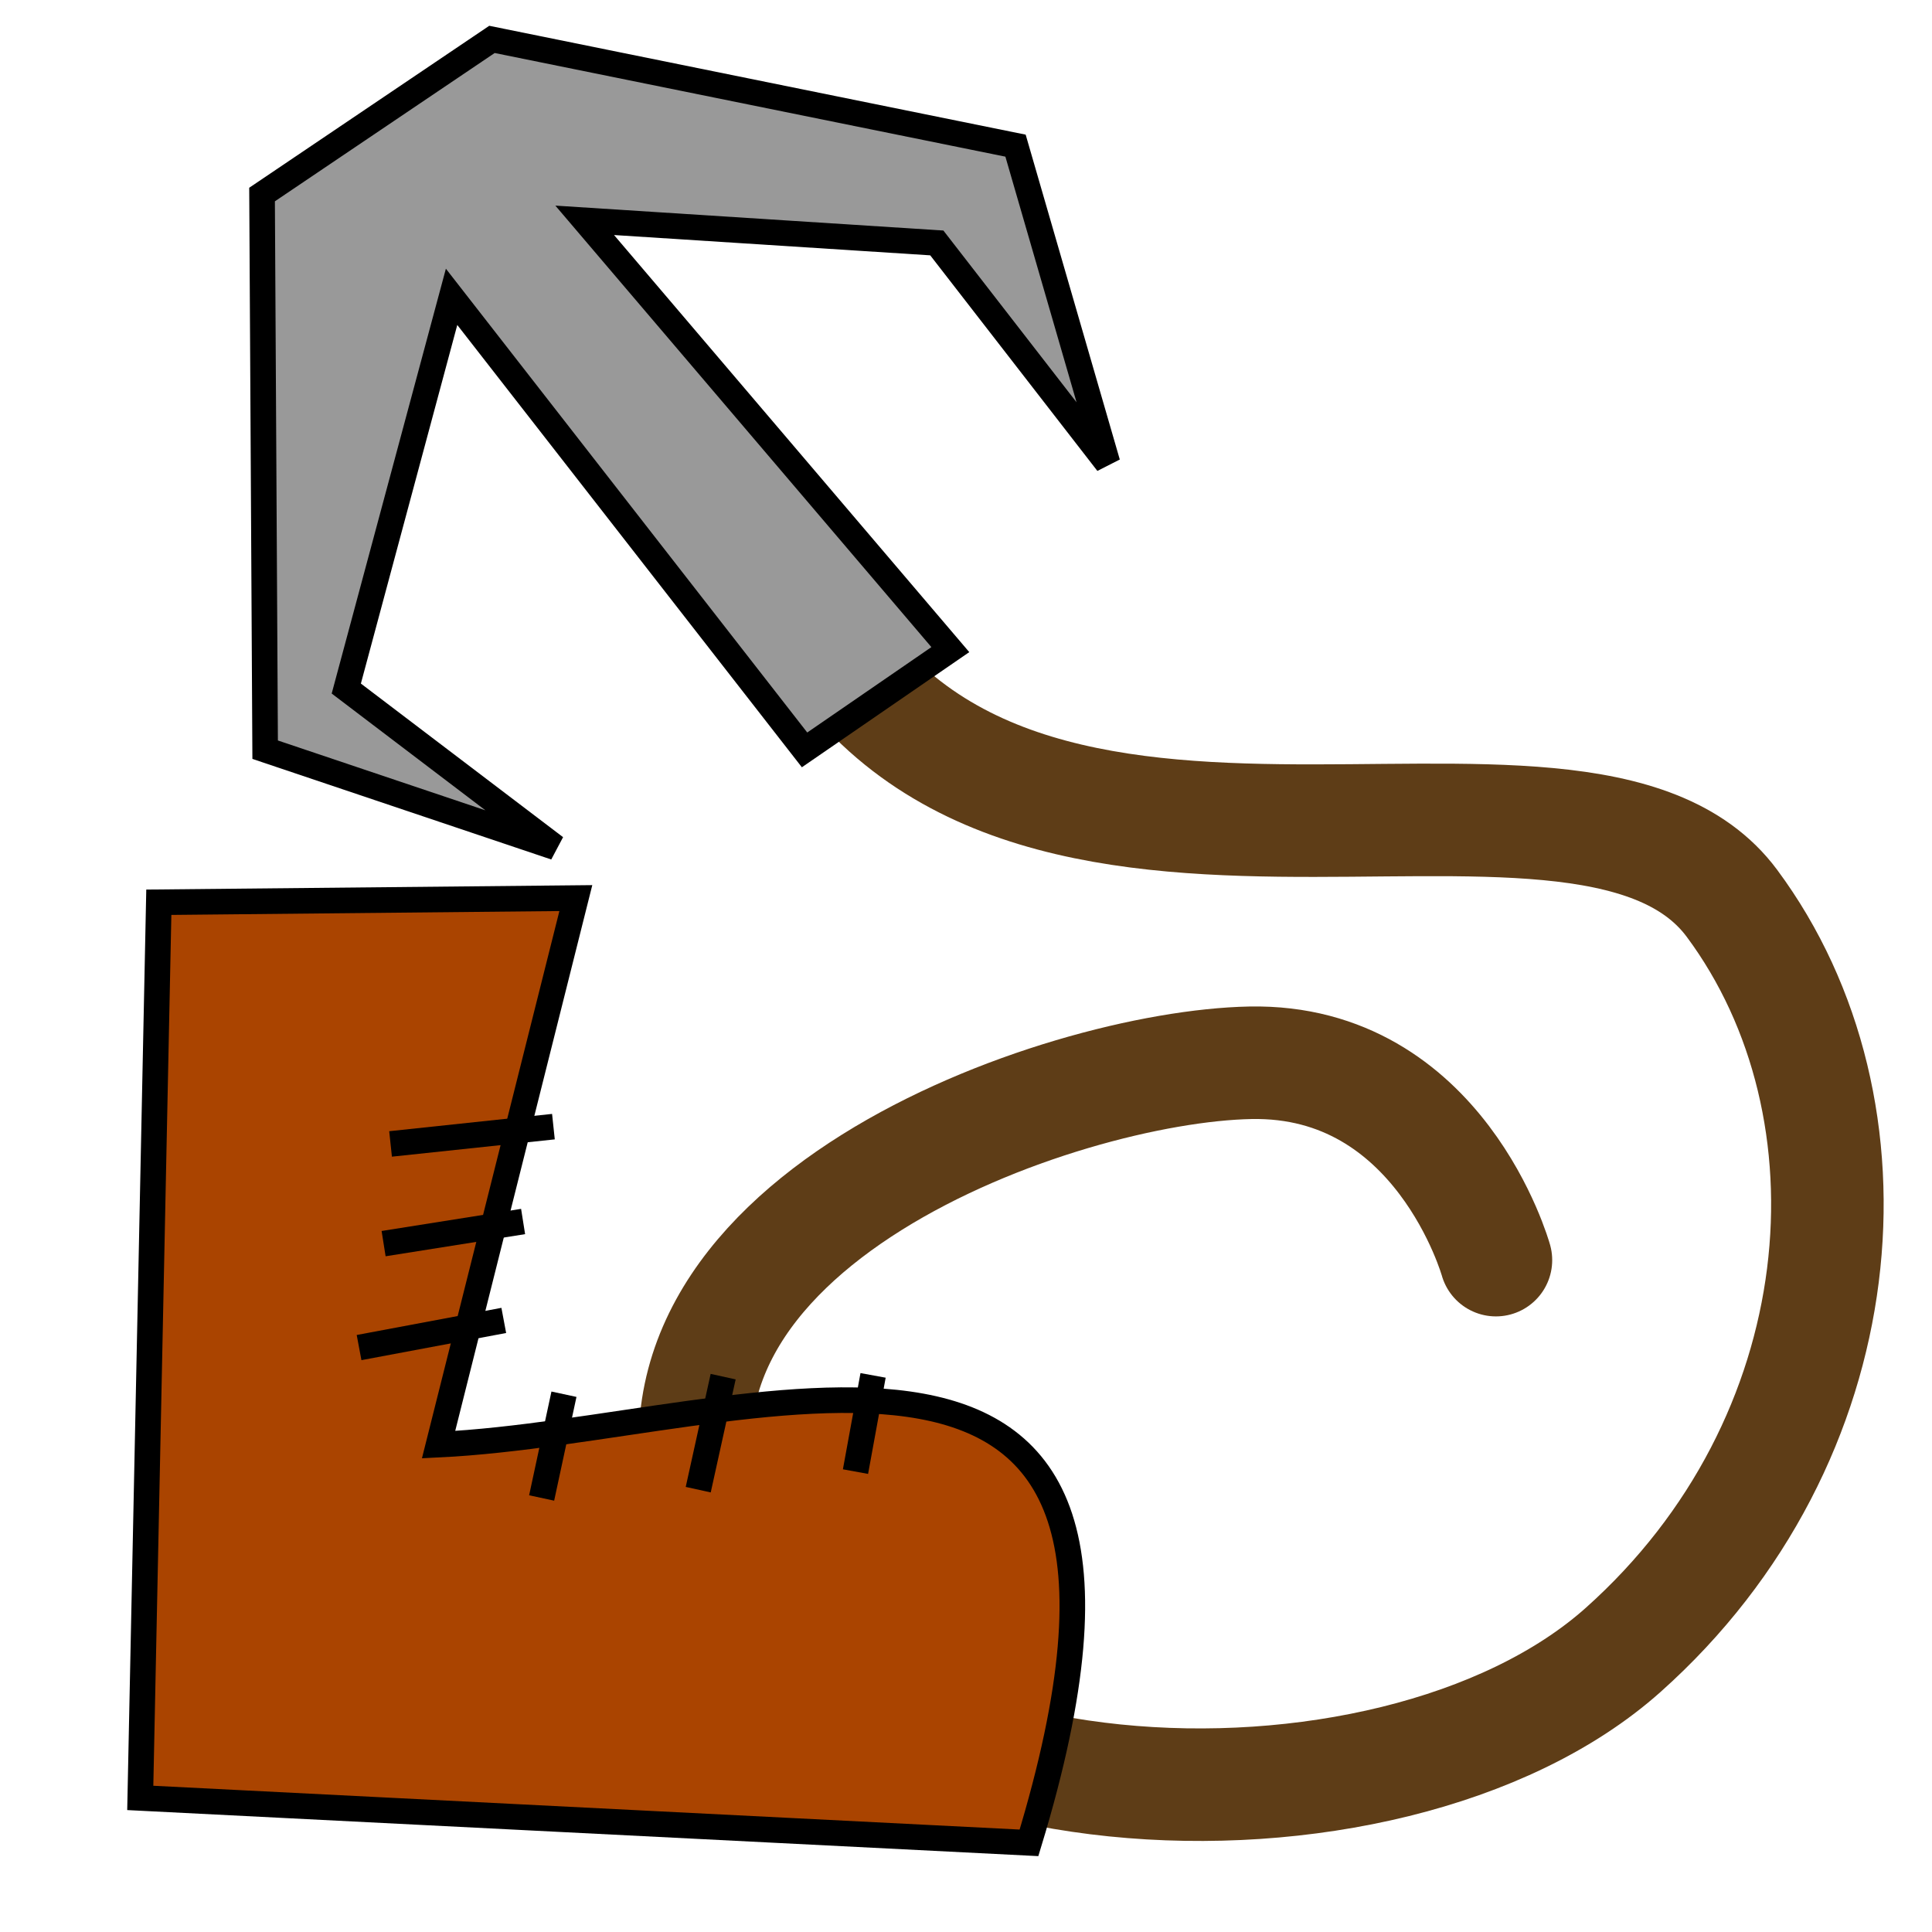
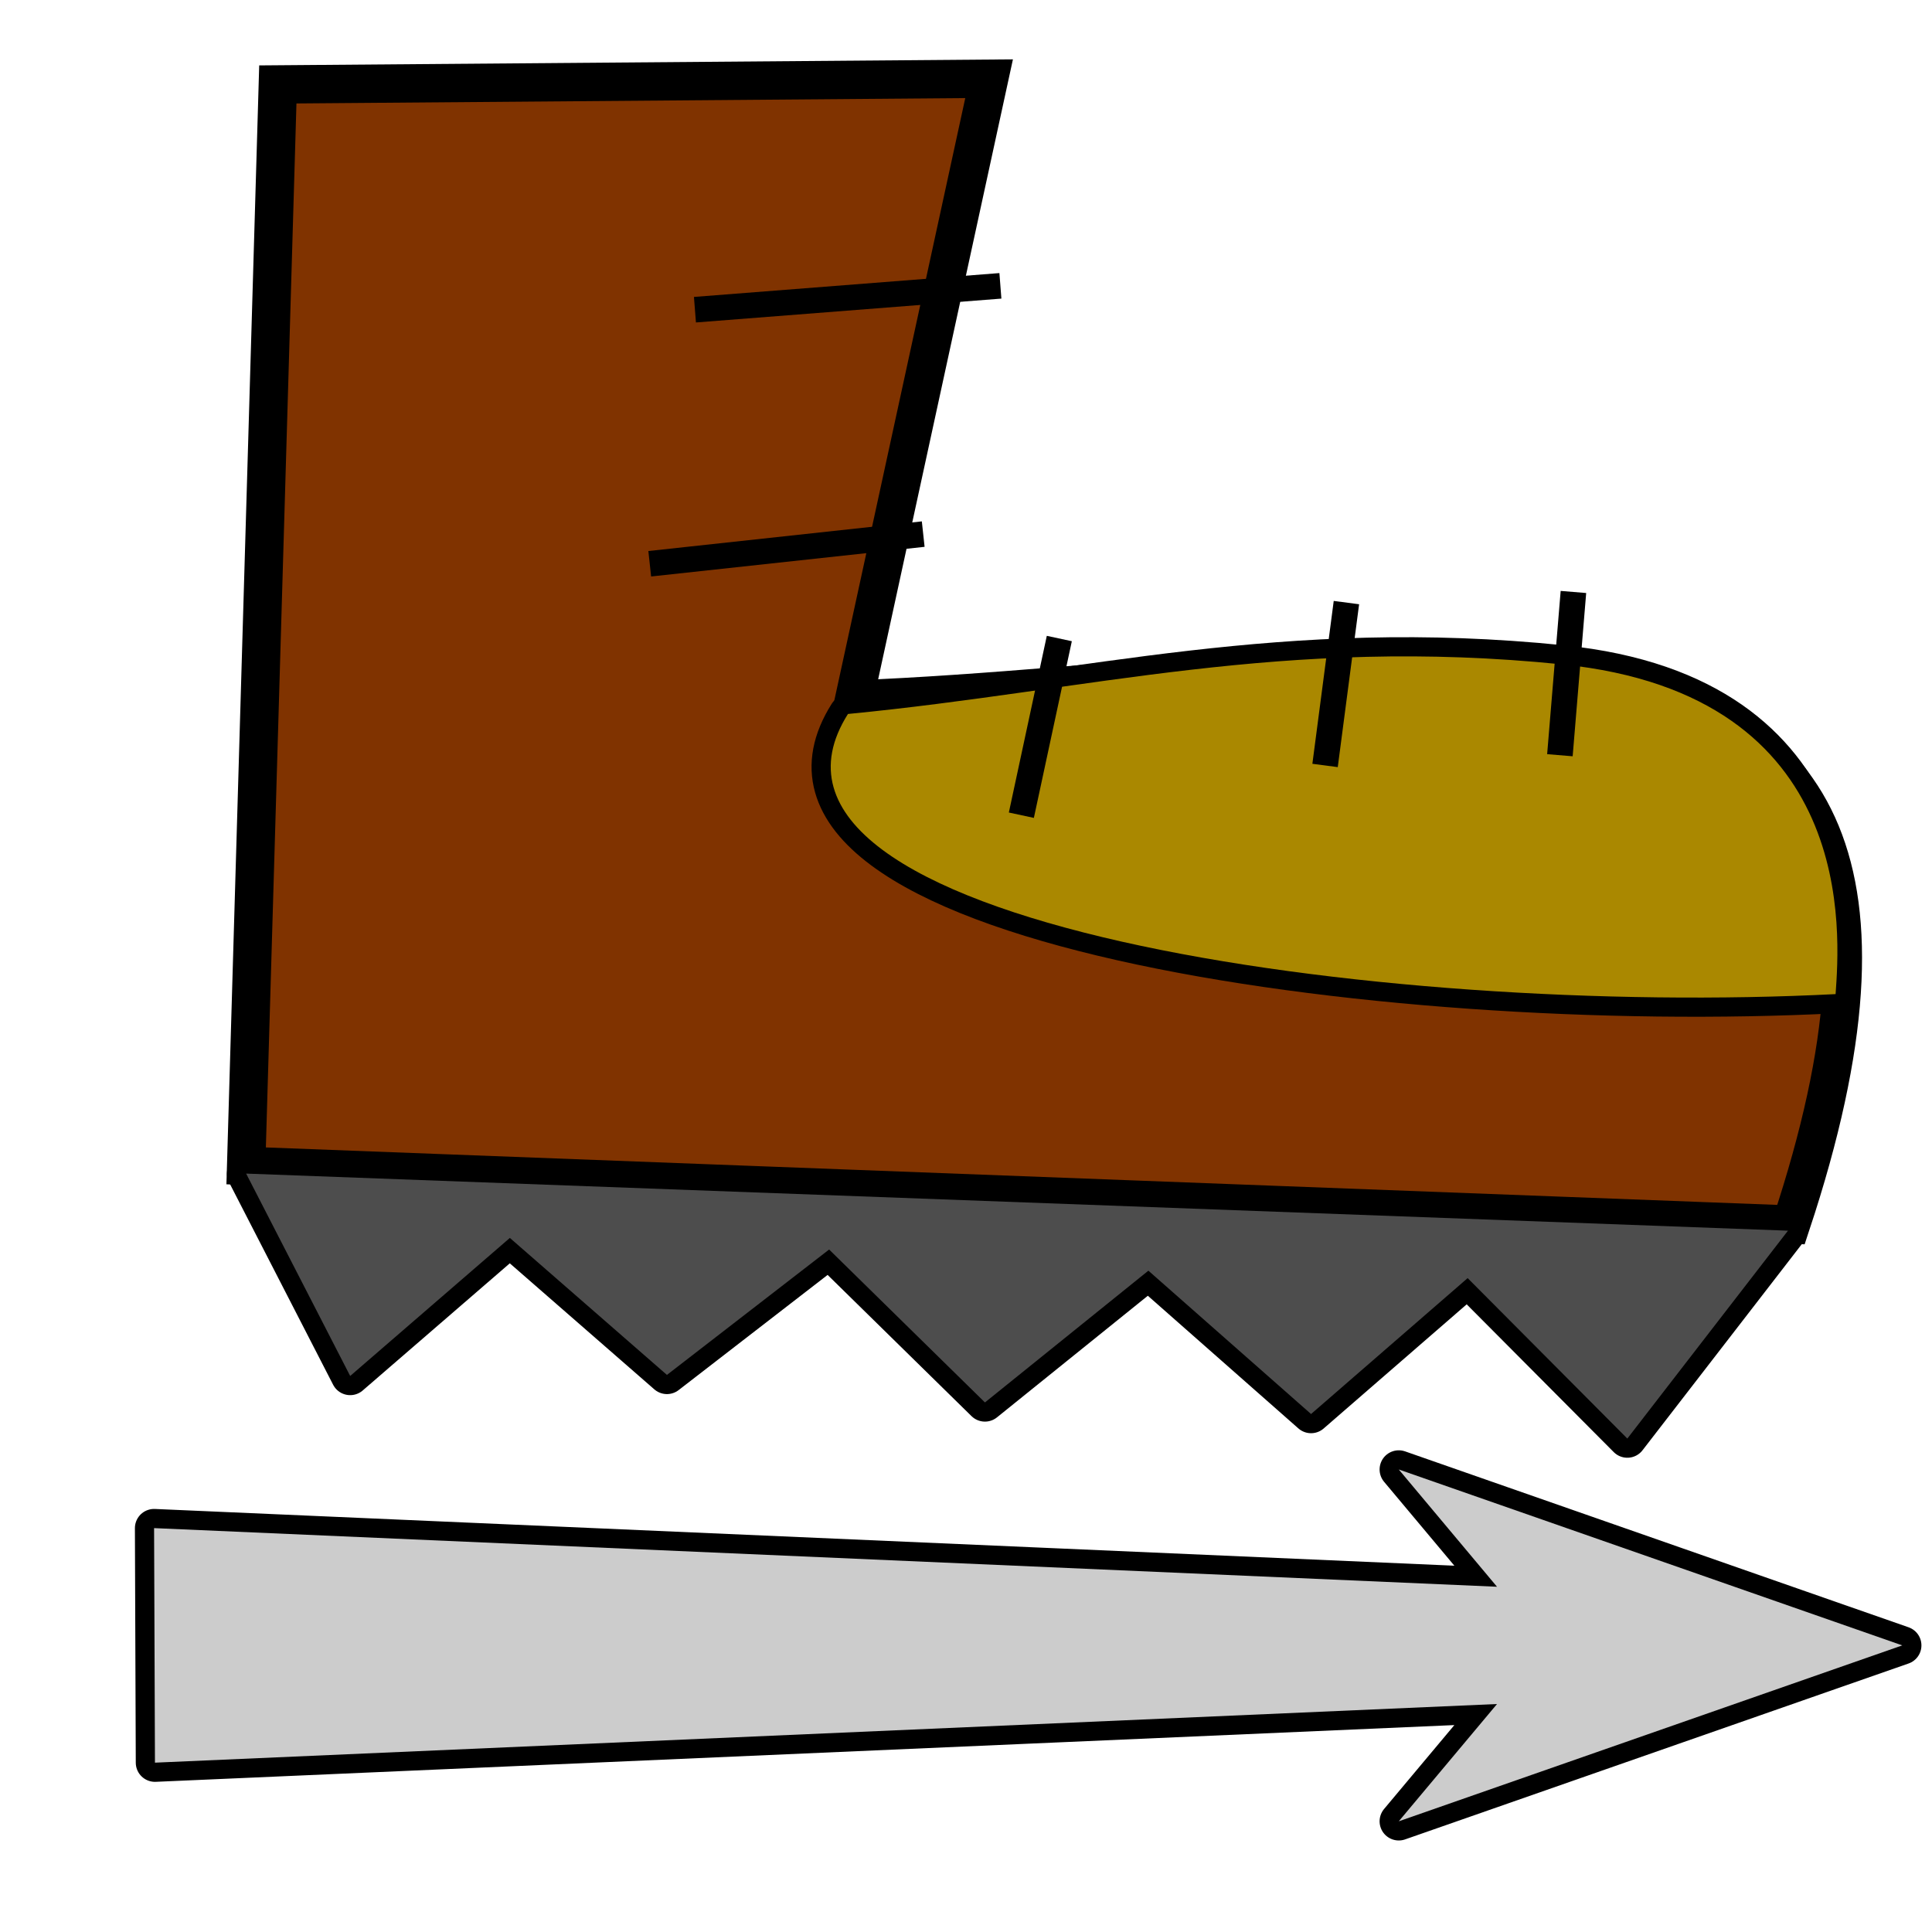
<svg xmlns="http://www.w3.org/2000/svg" width="20mm" height="20mm" viewBox="0 0 20 20" version="1.1" id="svg135">
  <defs id="defs132" />
  <g id="layer1">
    <g id="g3012" transform="matrix(-1,0,0,1,19.69605,0)">
-       <g id="g18606" transform="translate(-1.069741,-0.6481994)">
-         <path style="fill:none;stroke:#5e3d17;stroke-width:1.165;stroke-linecap:round;stroke-linejoin:miter;stroke-dasharray:none;stroke-opacity:1" d="M 12.504,6.736 C 10.525,10.933 4.421,7.866 2.837,9.999 1.253,12.132 1.534,15.561 3.963,17.728 c 2.429,2.167 8.453,1.861 9.467,-1.277 1.013,-3.138 -3.646,-4.763 -5.608,-4.801 -1.962,-0.038 -2.542,2.043 -2.542,2.043" id="path16289" />
-         <path style="fill:#999999;stroke:#000000;stroke-width:0.265px;stroke-linecap:butt;stroke-linejoin:miter;stroke-opacity:1" d="M 10.928,7.373 14.713,2.929 11.068,3.163 9.301,5.442 10.253,2.156 l 5.42,-1.1 2.38,1.606 -0.032,5.747 -3.004,1.011 2.164,-1.644 -1.09,-4.055 -3.654,4.69 z" id="path16287" />
-       </g>
-       <path style="fill:#aa4400;stroke:#000000;stroke-width:0.265;stroke-linecap:butt;stroke-linejoin:miter;stroke-dasharray:none;stroke-opacity:1" d="M 18.052,9.34 18.244,18.612 9.044,19.077 C 7.095,12.676 11.932,14.799 15.156,14.955 L 13.735,9.297 Z" id="path13307" />
-       <path style="fill:none;stroke:#000000;stroke-width:0.265;stroke-linecap:butt;stroke-linejoin:miter;stroke-dasharray:none;stroke-opacity:1" d="m 13.858,14.433 0.231,1.074" id="path13309" />
-       <path style="fill:none;stroke:#000000;stroke-width:0.265;stroke-linecap:butt;stroke-linejoin:miter;stroke-dasharray:none;stroke-opacity:1" d="m 12.21,14.251 0.258,1.17" id="path13311" />
-       <path style="fill:none;stroke:#000000;stroke-width:0.265;stroke-linecap:butt;stroke-linejoin:miter;stroke-dasharray:none;stroke-opacity:1" d="m 10.658,14.238 0.182,0.996" id="path13313" />
-       <path style="fill:none;stroke:#000000;stroke-width:0.265;stroke-linecap:butt;stroke-linejoin:miter;stroke-dasharray:none;stroke-opacity:1" d="m 15.979,13.95 -1.498,-0.281" id="path13315" />
-       <path style="fill:none;stroke:#000000;stroke-width:0.265;stroke-linecap:butt;stroke-linejoin:miter;stroke-dasharray:none;stroke-opacity:1" d="M 15.725,12.874 14.281,12.645" id="path13317" />
-       <path style="fill:none;stroke:#000000;stroke-width:0.265;stroke-linecap:butt;stroke-linejoin:miter;stroke-dasharray:none;stroke-opacity:1" d="M 15.653,11.842 13.967,11.663" id="path13319" />
+       <path style="fill:#803300;stroke:#000000;stroke-width:0.397;stroke-linecap:butt;stroke-linejoin:miter;stroke-dasharray:none;stroke-opacity:1" d="M 16.82,0.874 17.148,12.069 1.156,12.677 C -1.338,5.152 5.356,7.026 10.854,7.241 L 9.457,0.815 Z" id="path13307" />
+       <path style="fill:#aa8800;stroke:#000000;stroke-width:0.397;stroke-linecap:round;stroke-linejoin:round;paint-order:stroke fill markers;stop-color:#000000" d="M 10.918,7.391 C 12.295,9.568 5.395,10.531 0.694,10.291 0.653,9.689 0.442,7.193 3.522,6.878 6.413,6.583 8.408,7.148 10.918,7.391 Z" id="path3104" />
+       <path style="fill:none;stroke:#000000;stroke-width:0.265;stroke-linecap:butt;stroke-linejoin:miter;stroke-dasharray:none;stroke-opacity:1" d="M 8.73,6.61 9.123,8.439" id="path13309" />
+       <path style="fill:none;stroke:#000000;stroke-width:0.265;stroke-linecap:butt;stroke-linejoin:miter;stroke-dasharray:none;stroke-opacity:1" d="M 5.758,6.238 5.979,7.924" id="path13311" />
+       <path style="fill:none;stroke:#000000;stroke-width:0.265;stroke-linecap:butt;stroke-linejoin:miter;stroke-dasharray:none;stroke-opacity:1" d="M 3.408,6.128 3.548,7.818" id="path13313" />
+       <path style="fill:none;stroke:#000000;stroke-width:0.265;stroke-linecap:butt;stroke-linejoin:miter;stroke-dasharray:none;stroke-opacity:1" d="M 12.97,5.836 10.139,5.529" id="path13317" />
+       <path style="fill:none;stroke:#000000;stroke-width:0.265;stroke-linecap:butt;stroke-linejoin:miter;stroke-dasharray:none;stroke-opacity:1" d="M 12.502,3.206 9.34,2.959" id="path13319" />
+       <path style="fill:#cccccc;stroke:#000000;stroke-width:0.397;stroke-linecap:round;stroke-linejoin:round;stroke-dasharray:none;paint-order:stroke fill markers;stop-color:#000000" d="m 18.101,15.819 -0.009,2.428 -13.893,-0.607 1.017,1.214 -5.212,-1.821 5.212,-1.821 -1.017,1.214 z" id="path538" />
+       <path style="fill:#4d4d4d;stroke:#000000;stroke-width:0.397;stroke-linecap:round;stroke-linejoin:round;paint-order:stroke fill markers;stop-color:#000000" d="M 17.148,12.149 16.071,14.244 14.418,12.815 12.792,14.233 11.113,12.935 9.5,14.518 7.808,13.154 6.124,14.638 4.503,13.231 2.85,14.892 1.187,12.74 Z" id="path3173" />
    </g>
  </g>
</svg>
